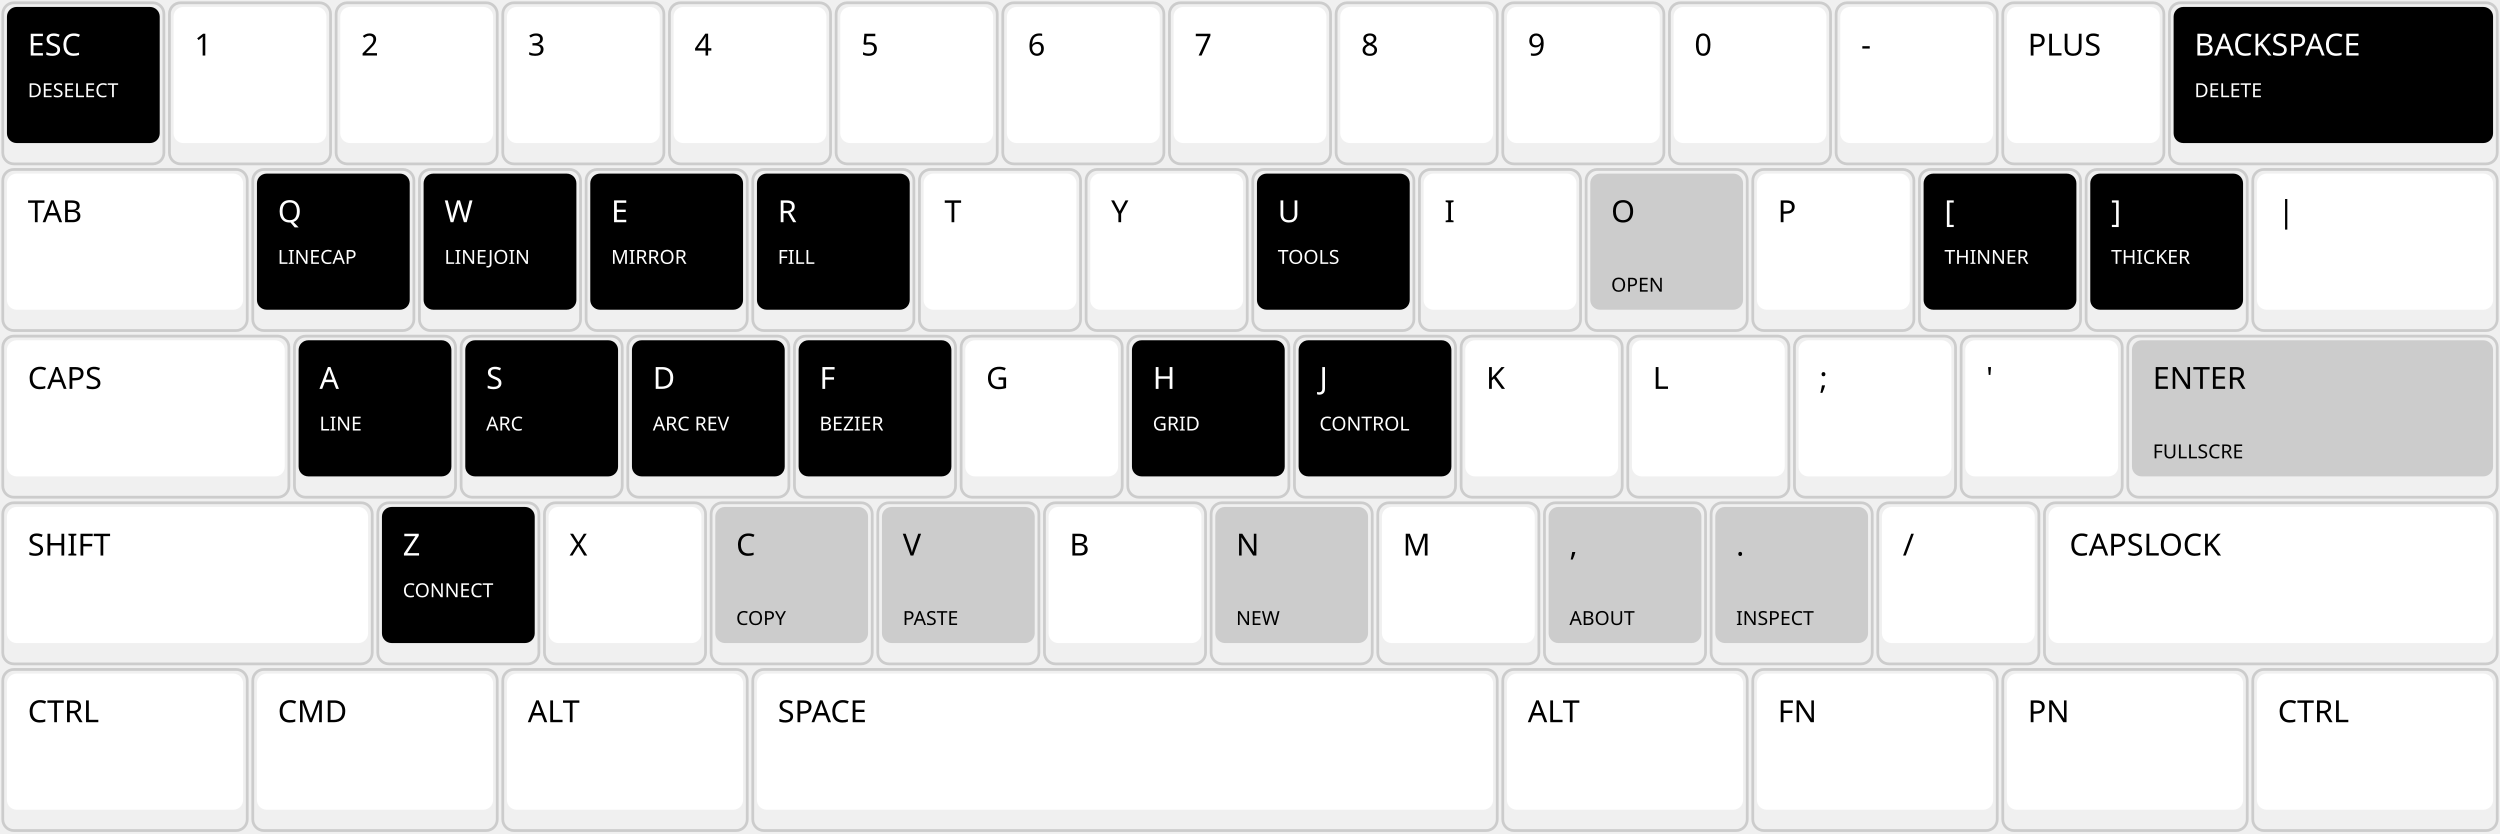
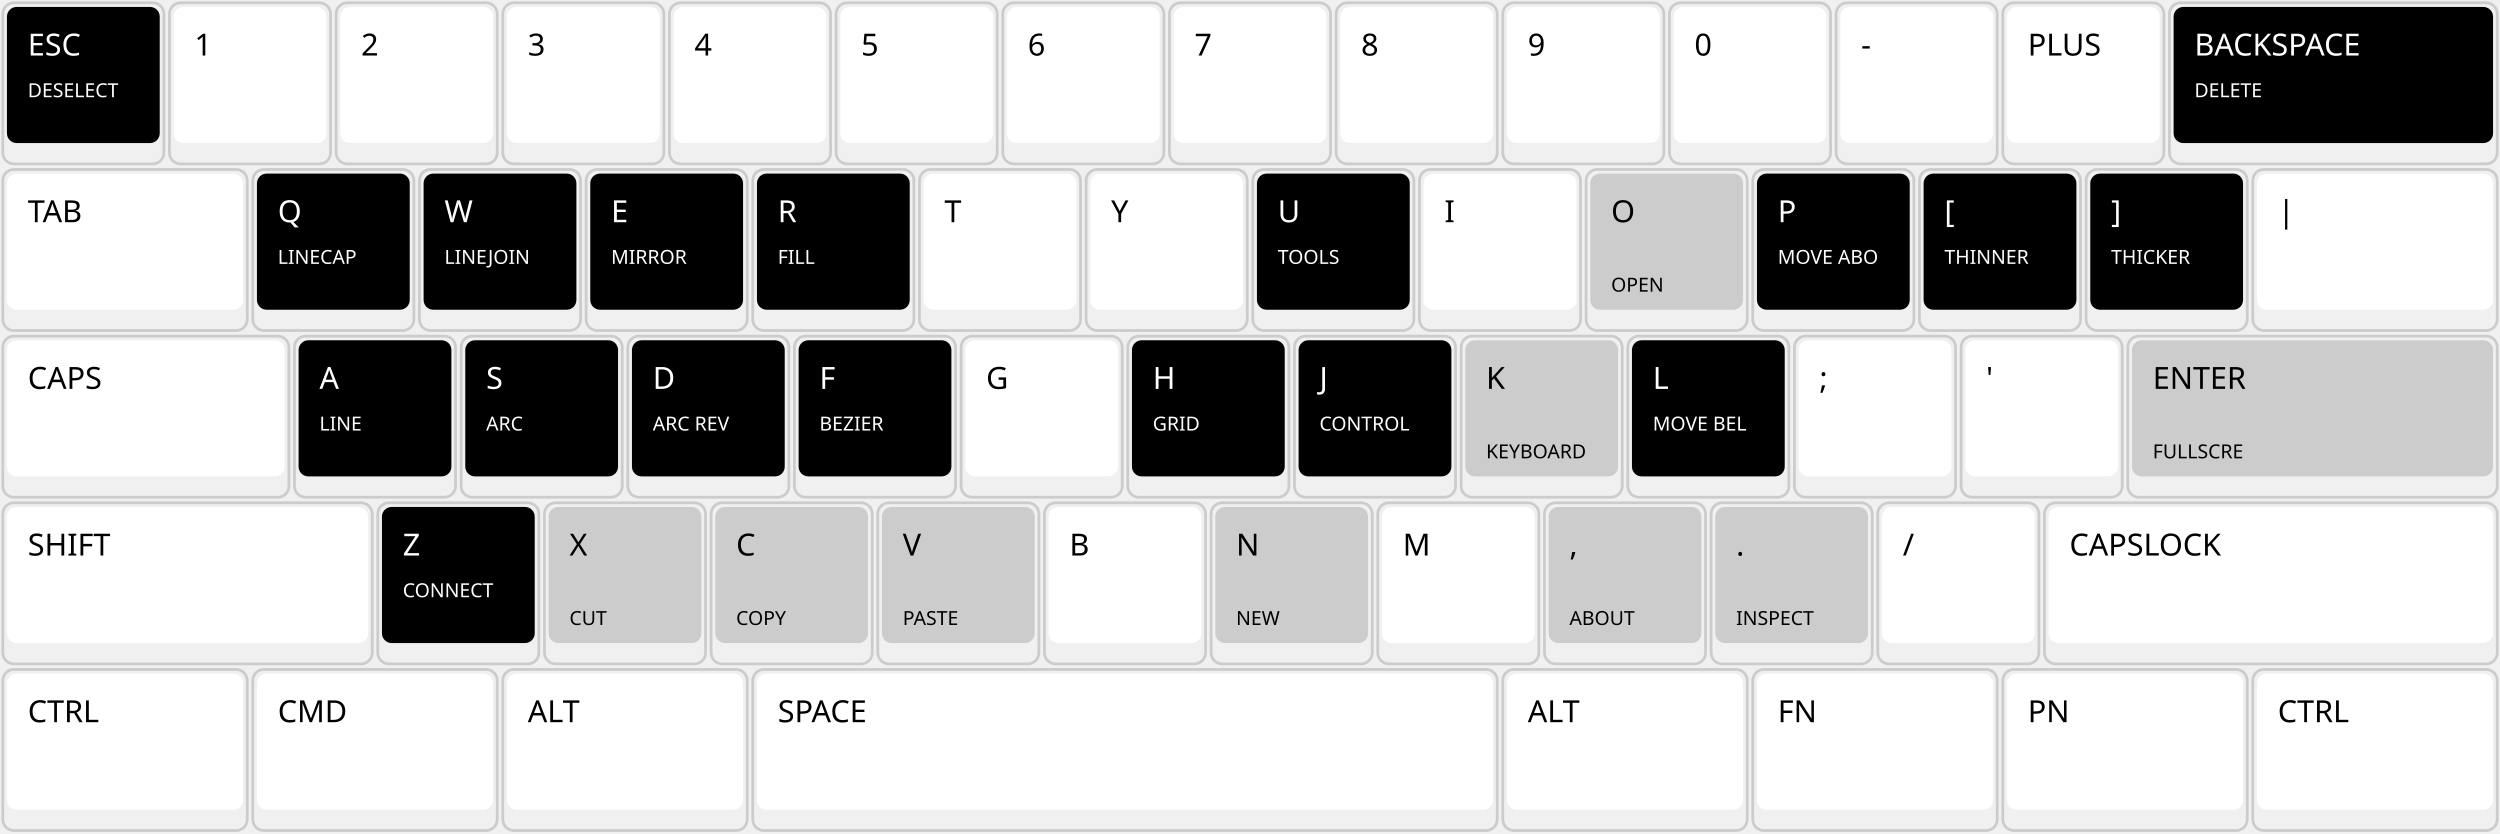
<svg xmlns="http://www.w3.org/2000/svg" width="900" height="300" version="1.0" style="fill:none;stroke:black;stroke-width:2px;">
  <rect x="1" y="1" width="58" height="58" rx="4" ry="4" title="esc" stroke="#ccc" fill="none" stroke-width="1" />
  <rect x="3" y="3" width="54" height="48" rx="3" ry="3" title="esc" stroke="#000" fill="#000" stroke-width="1" />
  <text x="10" y="20" font-size="11" font-family="Input Mono" stroke-width="0" fill="#fff">ESC</text>
  <text x="10" y="35" font-size="7" font-family="Input Mono" stroke-width="0" fill="#fff">DESELECT</text>
  <text x="10" y="45" font-size="7" font-family="Input Mono" stroke-width="0" fill="#000">DOCUMENT</text>
  <rect x="61" y="1" width="58" height="58" rx="4" ry="4" title="1" stroke="#ccc" fill="none" stroke-width="1" />
  <rect x="63" y="3" width="54" height="48" rx="3" ry="3" title="1" stroke="#fff" fill="#fff" stroke-width="1" />
  <text x="70" y="20" font-size="11" font-family="Input Mono" stroke-width="0" fill="#000">1</text>
  <rect x="121" y="1" width="58" height="58" rx="4" ry="4" title="2" stroke="#ccc" fill="none" stroke-width="1" />
  <rect x="123" y="3" width="54" height="48" rx="3" ry="3" title="2" stroke="#fff" fill="#fff" stroke-width="1" />
  <text x="130" y="20" font-size="11" font-family="Input Mono" stroke-width="0" fill="#000">2</text>
  <rect x="181" y="1" width="58" height="58" rx="4" ry="4" title="3" stroke="#ccc" fill="none" stroke-width="1" />
  <rect x="183" y="3" width="54" height="48" rx="3" ry="3" title="3" stroke="#fff" fill="#fff" stroke-width="1" />
  <text x="190" y="20" font-size="11" font-family="Input Mono" stroke-width="0" fill="#000">3</text>
  <rect x="241" y="1" width="58" height="58" rx="4" ry="4" title="4" stroke="#ccc" fill="none" stroke-width="1" />
  <rect x="243" y="3" width="54" height="48" rx="3" ry="3" title="4" stroke="#fff" fill="#fff" stroke-width="1" />
  <text x="250" y="20" font-size="11" font-family="Input Mono" stroke-width="0" fill="#000">4</text>
  <rect x="301" y="1" width="58" height="58" rx="4" ry="4" title="5" stroke="#ccc" fill="none" stroke-width="1" />
  <rect x="303" y="3" width="54" height="48" rx="3" ry="3" title="5" stroke="#fff" fill="#fff" stroke-width="1" />
  <text x="310" y="20" font-size="11" font-family="Input Mono" stroke-width="0" fill="#000">5</text>
  <rect x="361" y="1" width="58" height="58" rx="4" ry="4" title="6" stroke="#ccc" fill="none" stroke-width="1" />
  <rect x="363" y="3" width="54" height="48" rx="3" ry="3" title="6" stroke="#fff" fill="#fff" stroke-width="1" />
  <text x="370" y="20" font-size="11" font-family="Input Mono" stroke-width="0" fill="#000">6</text>
  <rect x="421" y="1" width="58" height="58" rx="4" ry="4" title="7" stroke="#ccc" fill="none" stroke-width="1" />
  <rect x="423" y="3" width="54" height="48" rx="3" ry="3" title="7" stroke="#fff" fill="#fff" stroke-width="1" />
  <text x="430" y="20" font-size="11" font-family="Input Mono" stroke-width="0" fill="#000">7</text>
  <rect x="481" y="1" width="58" height="58" rx="4" ry="4" title="8" stroke="#ccc" fill="none" stroke-width="1" />
  <rect x="483" y="3" width="54" height="48" rx="3" ry="3" title="8" stroke="#fff" fill="#fff" stroke-width="1" />
  <text x="490" y="20" font-size="11" font-family="Input Mono" stroke-width="0" fill="#000">8</text>
  <rect x="541" y="1" width="58" height="58" rx="4" ry="4" title="9" stroke="#ccc" fill="none" stroke-width="1" />
  <rect x="543" y="3" width="54" height="48" rx="3" ry="3" title="9" stroke="#fff" fill="#fff" stroke-width="1" />
  <text x="550" y="20" font-size="11" font-family="Input Mono" stroke-width="0" fill="#000">9</text>
  <rect x="601" y="1" width="58" height="58" rx="4" ry="4" title="0" stroke="#ccc" fill="none" stroke-width="1" />
  <rect x="603" y="3" width="54" height="48" rx="3" ry="3" title="0" stroke="#fff" fill="#fff" stroke-width="1" />
  <text x="610" y="20" font-size="11" font-family="Input Mono" stroke-width="0" fill="#000">0</text>
  <rect x="661" y="1" width="58" height="58" rx="4" ry="4" title="-" stroke="#ccc" fill="none" stroke-width="1" />
  <rect x="663" y="3" width="54" height="48" rx="3" ry="3" title="-" stroke="#fff" fill="#fff" stroke-width="1" />
  <text x="670" y="20" font-size="11" font-family="Input Mono" stroke-width="0" fill="#000">-</text>
  <rect x="721" y="1" width="58" height="58" rx="4" ry="4" title="plus" stroke="#ccc" fill="none" stroke-width="1" />
  <rect x="723" y="3" width="54" height="48" rx="3" ry="3" title="plus" stroke="#fff" fill="#fff" stroke-width="1" />
  <text x="730" y="20" font-size="11" font-family="Input Mono" stroke-width="0" fill="#000">PLUS</text>
  <rect x="781" y="1" width="118" height="58" rx="4" ry="4" title="backspace" stroke="#ccc" fill="none" stroke-width="1" />
  <rect x="783" y="3" width="114" height="48" rx="3" ry="3" title="backspace" stroke="#000" fill="#000" stroke-width="1" />
  <text x="790" y="20" font-size="11" font-family="Input Mono" stroke-width="0" fill="#fff">BACKSPACE</text>
  <text x="790" y="35" font-size="7" font-family="Input Mono" stroke-width="0" fill="#fff">DELETE</text>
  <text x="790" y="45" font-size="7" font-family="Input Mono" stroke-width="0" fill="#000">RESET</text>
  <rect x="1" y="61" width="88" height="58" rx="4" ry="4" title="tab" stroke="#ccc" fill="none" stroke-width="1" />
  <rect x="3" y="63" width="84" height="48" rx="3" ry="3" title="tab" stroke="#fff" fill="#fff" stroke-width="1" />
  <text x="10" y="80" font-size="11" font-family="Input Mono" stroke-width="0" fill="#000">TAB</text>
  <rect x="91" y="61" width="58" height="58" rx="4" ry="4" title="q" stroke="#ccc" fill="none" stroke-width="1" />
  <rect x="93" y="63" width="54" height="48" rx="3" ry="3" title="q" stroke="#000" fill="#000" stroke-width="1" />
  <text x="100" y="80" font-size="11" font-family="Input Mono" stroke-width="0" fill="#fff">Q</text>
  <text x="100" y="95" font-size="7" font-family="Input Mono" stroke-width="0" fill="#fff">LINECAP</text>
  <text x="100" y="105" font-size="7" font-family="Input Mono" stroke-width="0" fill="#000">QUIT</text>
  <rect x="151" y="61" width="58" height="58" rx="4" ry="4" title="w" stroke="#ccc" fill="none" stroke-width="1" />
  <rect x="153" y="63" width="54" height="48" rx="3" ry="3" title="w" stroke="#000" fill="#000" stroke-width="1" />
  <text x="160" y="80" font-size="11" font-family="Input Mono" stroke-width="0" fill="#fff">W</text>
  <text x="160" y="95" font-size="7" font-family="Input Mono" stroke-width="0" fill="#fff">LINEJOIN</text>
  <rect x="211" y="61" width="58" height="58" rx="4" ry="4" title="e" stroke="#ccc" fill="none" stroke-width="1" />
  <rect x="213" y="63" width="54" height="48" rx="3" ry="3" title="e" stroke="#000" fill="#000" stroke-width="1" />
  <text x="220" y="80" font-size="11" font-family="Input Mono" stroke-width="0" fill="#fff">E</text>
  <text x="220" y="95" font-size="7" font-family="Input Mono" stroke-width="0" fill="#fff">MIRROR</text>
+   <text x="220" y="105" font-size="7" font-family="Input Mono" stroke-width="0" fill="#000">SIZE</text>
  <rect x="271" y="61" width="58" height="58" rx="4" ry="4" title="r" stroke="#ccc" fill="none" stroke-width="1" />
  <rect x="273" y="63" width="54" height="48" rx="3" ry="3" title="r" stroke="#000" fill="#000" stroke-width="1" />
  <text x="280" y="80" font-size="11" font-family="Input Mono" stroke-width="0" fill="#fff">R</text>
  <text x="280" y="95" font-size="7" font-family="Input Mono" stroke-width="0" fill="#fff">FILL</text>
  <rect x="331" y="61" width="58" height="58" rx="4" ry="4" title="t" stroke="#ccc" fill="none" stroke-width="1" />
  <rect x="333" y="63" width="54" height="48" rx="3" ry="3" title="t" stroke="#fff" fill="#fff" stroke-width="1" />
  <text x="340" y="80" font-size="11" font-family="Input Mono" stroke-width="0" fill="#000">T</text>
  <rect x="391" y="61" width="58" height="58" rx="4" ry="4" title="y" stroke="#ccc" fill="none" stroke-width="1" />
  <rect x="393" y="63" width="54" height="48" rx="3" ry="3" title="y" stroke="#fff" fill="#fff" stroke-width="1" />
  <text x="400" y="80" font-size="11" font-family="Input Mono" stroke-width="0" fill="#000">Y</text>
  <rect x="451" y="61" width="58" height="58" rx="4" ry="4" title="u" stroke="#ccc" fill="none" stroke-width="1" />
  <rect x="453" y="63" width="54" height="48" rx="3" ry="3" title="u" stroke="#000" fill="#000" stroke-width="1" />
  <text x="460" y="80" font-size="11" font-family="Input Mono" stroke-width="0" fill="#fff">U</text>
  <text x="460" y="95" font-size="7" font-family="Input Mono" stroke-width="0" fill="#fff">TOOLS</text>
  <rect x="511" y="61" width="58" height="58" rx="4" ry="4" title="i" stroke="#ccc" fill="none" stroke-width="1" />
  <rect x="513" y="63" width="54" height="48" rx="3" ry="3" title="i" stroke="#fff" fill="#fff" stroke-width="1" />
  <text x="520" y="80" font-size="11" font-family="Input Mono" stroke-width="0" fill="#000">I</text>
  <rect x="571" y="61" width="58" height="58" rx="4" ry="4" title="o" stroke="#ccc" fill="none" stroke-width="1" />
  <rect x="573" y="63" width="54" height="48" rx="3" ry="3" title="o" stroke="#ccc" fill="#ccc" stroke-width="1" />
  <text x="580" y="80" font-size="11" font-family="Input Mono" stroke-width="0" fill="#000">O</text>
  <text x="580" y="105" font-size="7" font-family="Input Mono" stroke-width="0" fill="#000">OPEN</text>
  <rect x="631" y="61" width="58" height="58" rx="4" ry="4" title="p" stroke="#ccc" fill="none" stroke-width="1" />
-   <rect x="633" y="63" width="54" height="48" rx="3" ry="3" title="p" stroke="#fff" fill="#fff" stroke-width="1" />
-   <text x="640" y="80" font-size="11" font-family="Input Mono" stroke-width="0" fill="#000">P</text>
+   <rect x="633" y="63" width="54" height="48" rx="3" ry="3" title="p" stroke="#000" fill="#000" stroke-width="1" />
+   <text x="640" y="80" font-size="11" font-family="Input Mono" stroke-width="0" fill="#fff">P</text>
+   <text x="640" y="95" font-size="7" font-family="Input Mono" stroke-width="0" fill="#fff">MOVE ABO</text>
  <rect x="691" y="61" width="58" height="58" rx="4" ry="4" title="[" stroke="#ccc" fill="none" stroke-width="1" />
  <rect x="693" y="63" width="54" height="48" rx="3" ry="3" title="[" stroke="#000" fill="#000" stroke-width="1" />
  <text x="700" y="80" font-size="11" font-family="Input Mono" stroke-width="0" fill="#fff">[</text>
  <text x="700" y="95" font-size="7" font-family="Input Mono" stroke-width="0" fill="#fff">THINNER</text>
  <rect x="751" y="61" width="58" height="58" rx="4" ry="4" title="]" stroke="#ccc" fill="none" stroke-width="1" />
  <rect x="753" y="63" width="54" height="48" rx="3" ry="3" title="]" stroke="#000" fill="#000" stroke-width="1" />
  <text x="760" y="80" font-size="11" font-family="Input Mono" stroke-width="0" fill="#fff">]</text>
  <text x="760" y="95" font-size="7" font-family="Input Mono" stroke-width="0" fill="#fff">THICKER</text>
  <rect x="811" y="61" width="88" height="58" rx="4" ry="4" title="|" stroke="#ccc" fill="none" stroke-width="1" />
  <rect x="813" y="63" width="84" height="48" rx="3" ry="3" title="|" stroke="#fff" fill="#fff" stroke-width="1" />
  <text x="820" y="80" font-size="11" font-family="Input Mono" stroke-width="0" fill="#000">|</text>
  <rect x="1" y="121" width="103" height="58" rx="4" ry="4" title="caps" stroke="#ccc" fill="none" stroke-width="1" />
  <rect x="3" y="123" width="99" height="48" rx="3" ry="3" title="caps" stroke="#fff" fill="#fff" stroke-width="1" />
  <text x="10" y="140" font-size="11" font-family="Input Mono" stroke-width="0" fill="#000">CAPS</text>
  <rect x="106" y="121" width="58" height="58" rx="4" ry="4" title="a" stroke="#ccc" fill="none" stroke-width="1" />
  <rect x="108" y="123" width="54" height="48" rx="3" ry="3" title="a" stroke="#000" fill="#000" stroke-width="1" />
  <text x="115" y="140" font-size="11" font-family="Input Mono" stroke-width="0" fill="#fff">A</text>
  <text x="115" y="155" font-size="7" font-family="Input Mono" stroke-width="0" fill="#fff">LINE</text>
  <rect x="166" y="121" width="58" height="58" rx="4" ry="4" title="s" stroke="#ccc" fill="none" stroke-width="1" />
  <rect x="168" y="123" width="54" height="48" rx="3" ry="3" title="s" stroke="#000" fill="#000" stroke-width="1" />
  <text x="175" y="140" font-size="11" font-family="Input Mono" stroke-width="0" fill="#fff">S</text>
  <text x="175" y="155" font-size="7" font-family="Input Mono" stroke-width="0" fill="#fff">ARC</text>
  <text x="175" y="165" font-size="7" font-family="Input Mono" stroke-width="0" fill="#000">SAVE</text>
  <rect x="226" y="121" width="58" height="58" rx="4" ry="4" title="d" stroke="#ccc" fill="none" stroke-width="1" />
  <rect x="228" y="123" width="54" height="48" rx="3" ry="3" title="d" stroke="#000" fill="#000" stroke-width="1" />
  <text x="235" y="140" font-size="11" font-family="Input Mono" stroke-width="0" fill="#fff">D</text>
  <text x="235" y="155" font-size="7" font-family="Input Mono" stroke-width="0" fill="#fff">ARC REV</text>
  <rect x="286" y="121" width="58" height="58" rx="4" ry="4" title="f" stroke="#ccc" fill="none" stroke-width="1" />
  <rect x="288" y="123" width="54" height="48" rx="3" ry="3" title="f" stroke="#000" fill="#000" stroke-width="1" />
  <text x="295" y="140" font-size="11" font-family="Input Mono" stroke-width="0" fill="#fff">F</text>
  <text x="295" y="155" font-size="7" font-family="Input Mono" stroke-width="0" fill="#fff">BEZIER</text>
  <rect x="346" y="121" width="58" height="58" rx="4" ry="4" title="g" stroke="#ccc" fill="none" stroke-width="1" />
  <rect x="348" y="123" width="54" height="48" rx="3" ry="3" title="g" stroke="#fff" fill="#fff" stroke-width="1" />
  <text x="355" y="140" font-size="11" font-family="Input Mono" stroke-width="0" fill="#000">G</text>
  <rect x="406" y="121" width="58" height="58" rx="4" ry="4" title="h" stroke="#ccc" fill="none" stroke-width="1" />
  <rect x="408" y="123" width="54" height="48" rx="3" ry="3" title="h" stroke="#000" fill="#000" stroke-width="1" />
  <text x="415" y="140" font-size="11" font-family="Input Mono" stroke-width="0" fill="#fff">H</text>
  <text x="415" y="155" font-size="7" font-family="Input Mono" stroke-width="0" fill="#fff">GRID</text>
  <text x="415" y="165" font-size="7" font-family="Input Mono" stroke-width="0" fill="#000">HIDE</text>
  <rect x="466" y="121" width="58" height="58" rx="4" ry="4" title="j" stroke="#ccc" fill="none" stroke-width="1" />
  <rect x="468" y="123" width="54" height="48" rx="3" ry="3" title="j" stroke="#000" fill="#000" stroke-width="1" />
  <text x="475" y="140" font-size="11" font-family="Input Mono" stroke-width="0" fill="#fff">J</text>
  <text x="475" y="155" font-size="7" font-family="Input Mono" stroke-width="0" fill="#fff">CONTROL</text>
  <rect x="526" y="121" width="58" height="58" rx="4" ry="4" title="k" stroke="#ccc" fill="none" stroke-width="1" />
-   <rect x="528" y="123" width="54" height="48" rx="3" ry="3" title="k" stroke="#fff" fill="#fff" stroke-width="1" />
+   <rect x="528" y="123" width="54" height="48" rx="3" ry="3" title="k" stroke="#ccc" fill="#ccc" stroke-width="1" />
  <text x="535" y="140" font-size="11" font-family="Input Mono" stroke-width="0" fill="#000">K</text>
+   <text x="535" y="165" font-size="7" font-family="Input Mono" stroke-width="0" fill="#000">KEYBOARD</text>
  <rect x="586" y="121" width="58" height="58" rx="4" ry="4" title="l" stroke="#ccc" fill="none" stroke-width="1" />
-   <rect x="588" y="123" width="54" height="48" rx="3" ry="3" title="l" stroke="#fff" fill="#fff" stroke-width="1" />
-   <text x="595" y="140" font-size="11" font-family="Input Mono" stroke-width="0" fill="#000">L</text>
+   <rect x="588" y="123" width="54" height="48" rx="3" ry="3" title="l" stroke="#000" fill="#000" stroke-width="1" />
+   <text x="595" y="140" font-size="11" font-family="Input Mono" stroke-width="0" fill="#fff">L</text>
+   <text x="595" y="155" font-size="7" font-family="Input Mono" stroke-width="0" fill="#fff">MOVE BEL</text>
  <rect x="646" y="121" width="58" height="58" rx="4" ry="4" title=";" stroke="#ccc" fill="none" stroke-width="1" />
  <rect x="648" y="123" width="54" height="48" rx="3" ry="3" title=";" stroke="#fff" fill="#fff" stroke-width="1" />
  <text x="655" y="140" font-size="11" font-family="Input Mono" stroke-width="0" fill="#000">;</text>
  <rect x="706" y="121" width="58" height="58" rx="4" ry="4" title="'" stroke="#ccc" fill="none" stroke-width="1" />
  <rect x="708" y="123" width="54" height="48" rx="3" ry="3" title="'" stroke="#fff" fill="#fff" stroke-width="1" />
  <text x="715" y="140" font-size="11" font-family="Input Mono" stroke-width="0" fill="#000">'</text>
  <rect x="766" y="121" width="133" height="58" rx="4" ry="4" title="enter" stroke="#ccc" fill="none" stroke-width="1" />
  <rect x="768" y="123" width="129" height="48" rx="3" ry="3" title="enter" stroke="#ccc" fill="#ccc" stroke-width="1" />
  <text x="775" y="140" font-size="11" font-family="Input Mono" stroke-width="0" fill="#000">ENTER</text>
  <text x="775" y="165" font-size="7" font-family="Input Mono" stroke-width="0" fill="#000">FULLSCRE</text>
  <rect x="1" y="181" width="133" height="58" rx="4" ry="4" title="shift" stroke="#ccc" fill="none" stroke-width="1" />
  <rect x="3" y="183" width="129" height="48" rx="3" ry="3" title="shift" stroke="#fff" fill="#fff" stroke-width="1" />
  <text x="10" y="200" font-size="11" font-family="Input Mono" stroke-width="0" fill="#000">SHIFT</text>
  <rect x="136" y="181" width="58" height="58" rx="4" ry="4" title="z" stroke="#ccc" fill="none" stroke-width="1" />
  <rect x="138" y="183" width="54" height="48" rx="3" ry="3" title="z" stroke="#000" fill="#000" stroke-width="1" />
  <text x="145" y="200" font-size="11" font-family="Input Mono" stroke-width="0" fill="#fff">Z</text>
  <text x="145" y="215" font-size="7" font-family="Input Mono" stroke-width="0" fill="#fff">CONNECT</text>
  <text x="145" y="225" font-size="7" font-family="Input Mono" stroke-width="0" fill="#000">UNDO</text>
  <rect x="196" y="181" width="58" height="58" rx="4" ry="4" title="x" stroke="#ccc" fill="none" stroke-width="1" />
-   <rect x="198" y="183" width="54" height="48" rx="3" ry="3" title="x" stroke="#fff" fill="#fff" stroke-width="1" />
+   <rect x="198" y="183" width="54" height="48" rx="3" ry="3" title="x" stroke="#ccc" fill="#ccc" stroke-width="1" />
  <text x="205" y="200" font-size="11" font-family="Input Mono" stroke-width="0" fill="#000">X</text>
+   <text x="205" y="225" font-size="7" font-family="Input Mono" stroke-width="0" fill="#000">CUT</text>
  <rect x="256" y="181" width="58" height="58" rx="4" ry="4" title="c" stroke="#ccc" fill="none" stroke-width="1" />
  <rect x="258" y="183" width="54" height="48" rx="3" ry="3" title="c" stroke="#ccc" fill="#ccc" stroke-width="1" />
  <text x="265" y="200" font-size="11" font-family="Input Mono" stroke-width="0" fill="#000">C</text>
  <text x="265" y="225" font-size="7" font-family="Input Mono" stroke-width="0" fill="#000">COPY</text>
  <rect x="316" y="181" width="58" height="58" rx="4" ry="4" title="v" stroke="#ccc" fill="none" stroke-width="1" />
  <rect x="318" y="183" width="54" height="48" rx="3" ry="3" title="v" stroke="#ccc" fill="#ccc" stroke-width="1" />
  <text x="325" y="200" font-size="11" font-family="Input Mono" stroke-width="0" fill="#000">V</text>
  <text x="325" y="225" font-size="7" font-family="Input Mono" stroke-width="0" fill="#000">PASTE</text>
  <rect x="376" y="181" width="58" height="58" rx="4" ry="4" title="b" stroke="#ccc" fill="none" stroke-width="1" />
  <rect x="378" y="183" width="54" height="48" rx="3" ry="3" title="b" stroke="#fff" fill="#fff" stroke-width="1" />
  <text x="385" y="200" font-size="11" font-family="Input Mono" stroke-width="0" fill="#000">B</text>
  <rect x="436" y="181" width="58" height="58" rx="4" ry="4" title="n" stroke="#ccc" fill="none" stroke-width="1" />
  <rect x="438" y="183" width="54" height="48" rx="3" ry="3" title="n" stroke="#ccc" fill="#ccc" stroke-width="1" />
  <text x="445" y="200" font-size="11" font-family="Input Mono" stroke-width="0" fill="#000">N</text>
  <text x="445" y="225" font-size="7" font-family="Input Mono" stroke-width="0" fill="#000">NEW</text>
  <rect x="496" y="181" width="58" height="58" rx="4" ry="4" title="m" stroke="#ccc" fill="none" stroke-width="1" />
  <rect x="498" y="183" width="54" height="48" rx="3" ry="3" title="m" stroke="#fff" fill="#fff" stroke-width="1" />
  <text x="505" y="200" font-size="11" font-family="Input Mono" stroke-width="0" fill="#000">M</text>
  <rect x="556" y="181" width="58" height="58" rx="4" ry="4" title="," stroke="#ccc" fill="none" stroke-width="1" />
  <rect x="558" y="183" width="54" height="48" rx="3" ry="3" title="," stroke="#ccc" fill="#ccc" stroke-width="1" />
  <text x="565" y="200" font-size="11" font-family="Input Mono" stroke-width="0" fill="#000">,</text>
  <text x="565" y="225" font-size="7" font-family="Input Mono" stroke-width="0" fill="#000">ABOUT</text>
  <rect x="616" y="181" width="58" height="58" rx="4" ry="4" title="." stroke="#ccc" fill="none" stroke-width="1" />
  <rect x="618" y="183" width="54" height="48" rx="3" ry="3" title="." stroke="#ccc" fill="#ccc" stroke-width="1" />
  <text x="625" y="200" font-size="11" font-family="Input Mono" stroke-width="0" fill="#000">.</text>
  <text x="625" y="225" font-size="7" font-family="Input Mono" stroke-width="0" fill="#000">INSPECT</text>
  <rect x="676" y="181" width="58" height="58" rx="4" ry="4" title="/" stroke="#ccc" fill="none" stroke-width="1" />
  <rect x="678" y="183" width="54" height="48" rx="3" ry="3" title="/" stroke="#fff" fill="#fff" stroke-width="1" />
  <text x="685" y="200" font-size="11" font-family="Input Mono" stroke-width="0" fill="#000">/</text>
  <rect x="736" y="181" width="163" height="58" rx="4" ry="4" title="capslock" stroke="#ccc" fill="none" stroke-width="1" />
  <rect x="738" y="183" width="159" height="48" rx="3" ry="3" title="capslock" stroke="#fff" fill="#fff" stroke-width="1" />
  <text x="745" y="200" font-size="11" font-family="Input Mono" stroke-width="0" fill="#000">CAPSLOCK</text>
  <rect x="1" y="241" width="88" height="58" rx="4" ry="4" title="ctrl" stroke="#ccc" fill="none" stroke-width="1" />
  <rect x="3" y="243" width="84" height="48" rx="3" ry="3" title="ctrl" stroke="#fff" fill="#fff" stroke-width="1" />
  <text x="10" y="260" font-size="11" font-family="Input Mono" stroke-width="0" fill="#000">CTRL</text>
  <rect x="91" y="241" width="88" height="58" rx="4" ry="4" title="cmd" stroke="#ccc" fill="none" stroke-width="1" />
  <rect x="93" y="243" width="84" height="48" rx="3" ry="3" title="cmd" stroke="#fff" fill="#fff" stroke-width="1" />
  <text x="100" y="260" font-size="11" font-family="Input Mono" stroke-width="0" fill="#000">CMD</text>
  <rect x="181" y="241" width="88" height="58" rx="4" ry="4" title="alt" stroke="#ccc" fill="none" stroke-width="1" />
  <rect x="183" y="243" width="84" height="48" rx="3" ry="3" title="alt" stroke="#fff" fill="#fff" stroke-width="1" />
  <text x="190" y="260" font-size="11" font-family="Input Mono" stroke-width="0" fill="#000">ALT</text>
  <rect x="271" y="241" width="268" height="58" rx="4" ry="4" title="space" stroke="#ccc" fill="none" stroke-width="1" />
  <rect x="273" y="243" width="264" height="48" rx="3" ry="3" title="space" stroke="#fff" fill="#fff" stroke-width="1" />
  <text x="280" y="260" font-size="11" font-family="Input Mono" stroke-width="0" fill="#000">SPACE</text>
  <rect x="811" y="241" width="88" height="58" rx="4" ry="4" title="ctrl" stroke="#ccc" fill="none" stroke-width="1" />
  <rect x="813" y="243" width="84" height="48" rx="3" ry="3" title="ctrl" stroke="#fff" fill="#fff" stroke-width="1" />
  <text x="820" y="260" font-size="11" font-family="Input Mono" stroke-width="0" fill="#000">CTRL</text>
  <rect x="721" y="241" width="88" height="58" rx="4" ry="4" title="pn" stroke="#ccc" fill="none" stroke-width="1" />
  <rect x="723" y="243" width="84" height="48" rx="3" ry="3" title="pn" stroke="#fff" fill="#fff" stroke-width="1" />
  <text x="730" y="260" font-size="11" font-family="Input Mono" stroke-width="0" fill="#000">PN</text>
  <rect x="631" y="241" width="88" height="58" rx="4" ry="4" title="fn" stroke="#ccc" fill="none" stroke-width="1" />
  <rect x="633" y="243" width="84" height="48" rx="3" ry="3" title="fn" stroke="#fff" fill="#fff" stroke-width="1" />
  <text x="640" y="260" font-size="11" font-family="Input Mono" stroke-width="0" fill="#000">FN</text>
  <rect x="541" y="241" width="88" height="58" rx="4" ry="4" title="alt" stroke="#ccc" fill="none" stroke-width="1" />
  <rect x="543" y="243" width="84" height="48" rx="3" ry="3" title="alt" stroke="#fff" fill="#fff" stroke-width="1" />
  <text x="550" y="260" font-size="11" font-family="Input Mono" stroke-width="0" fill="#000">ALT</text>
</svg>
